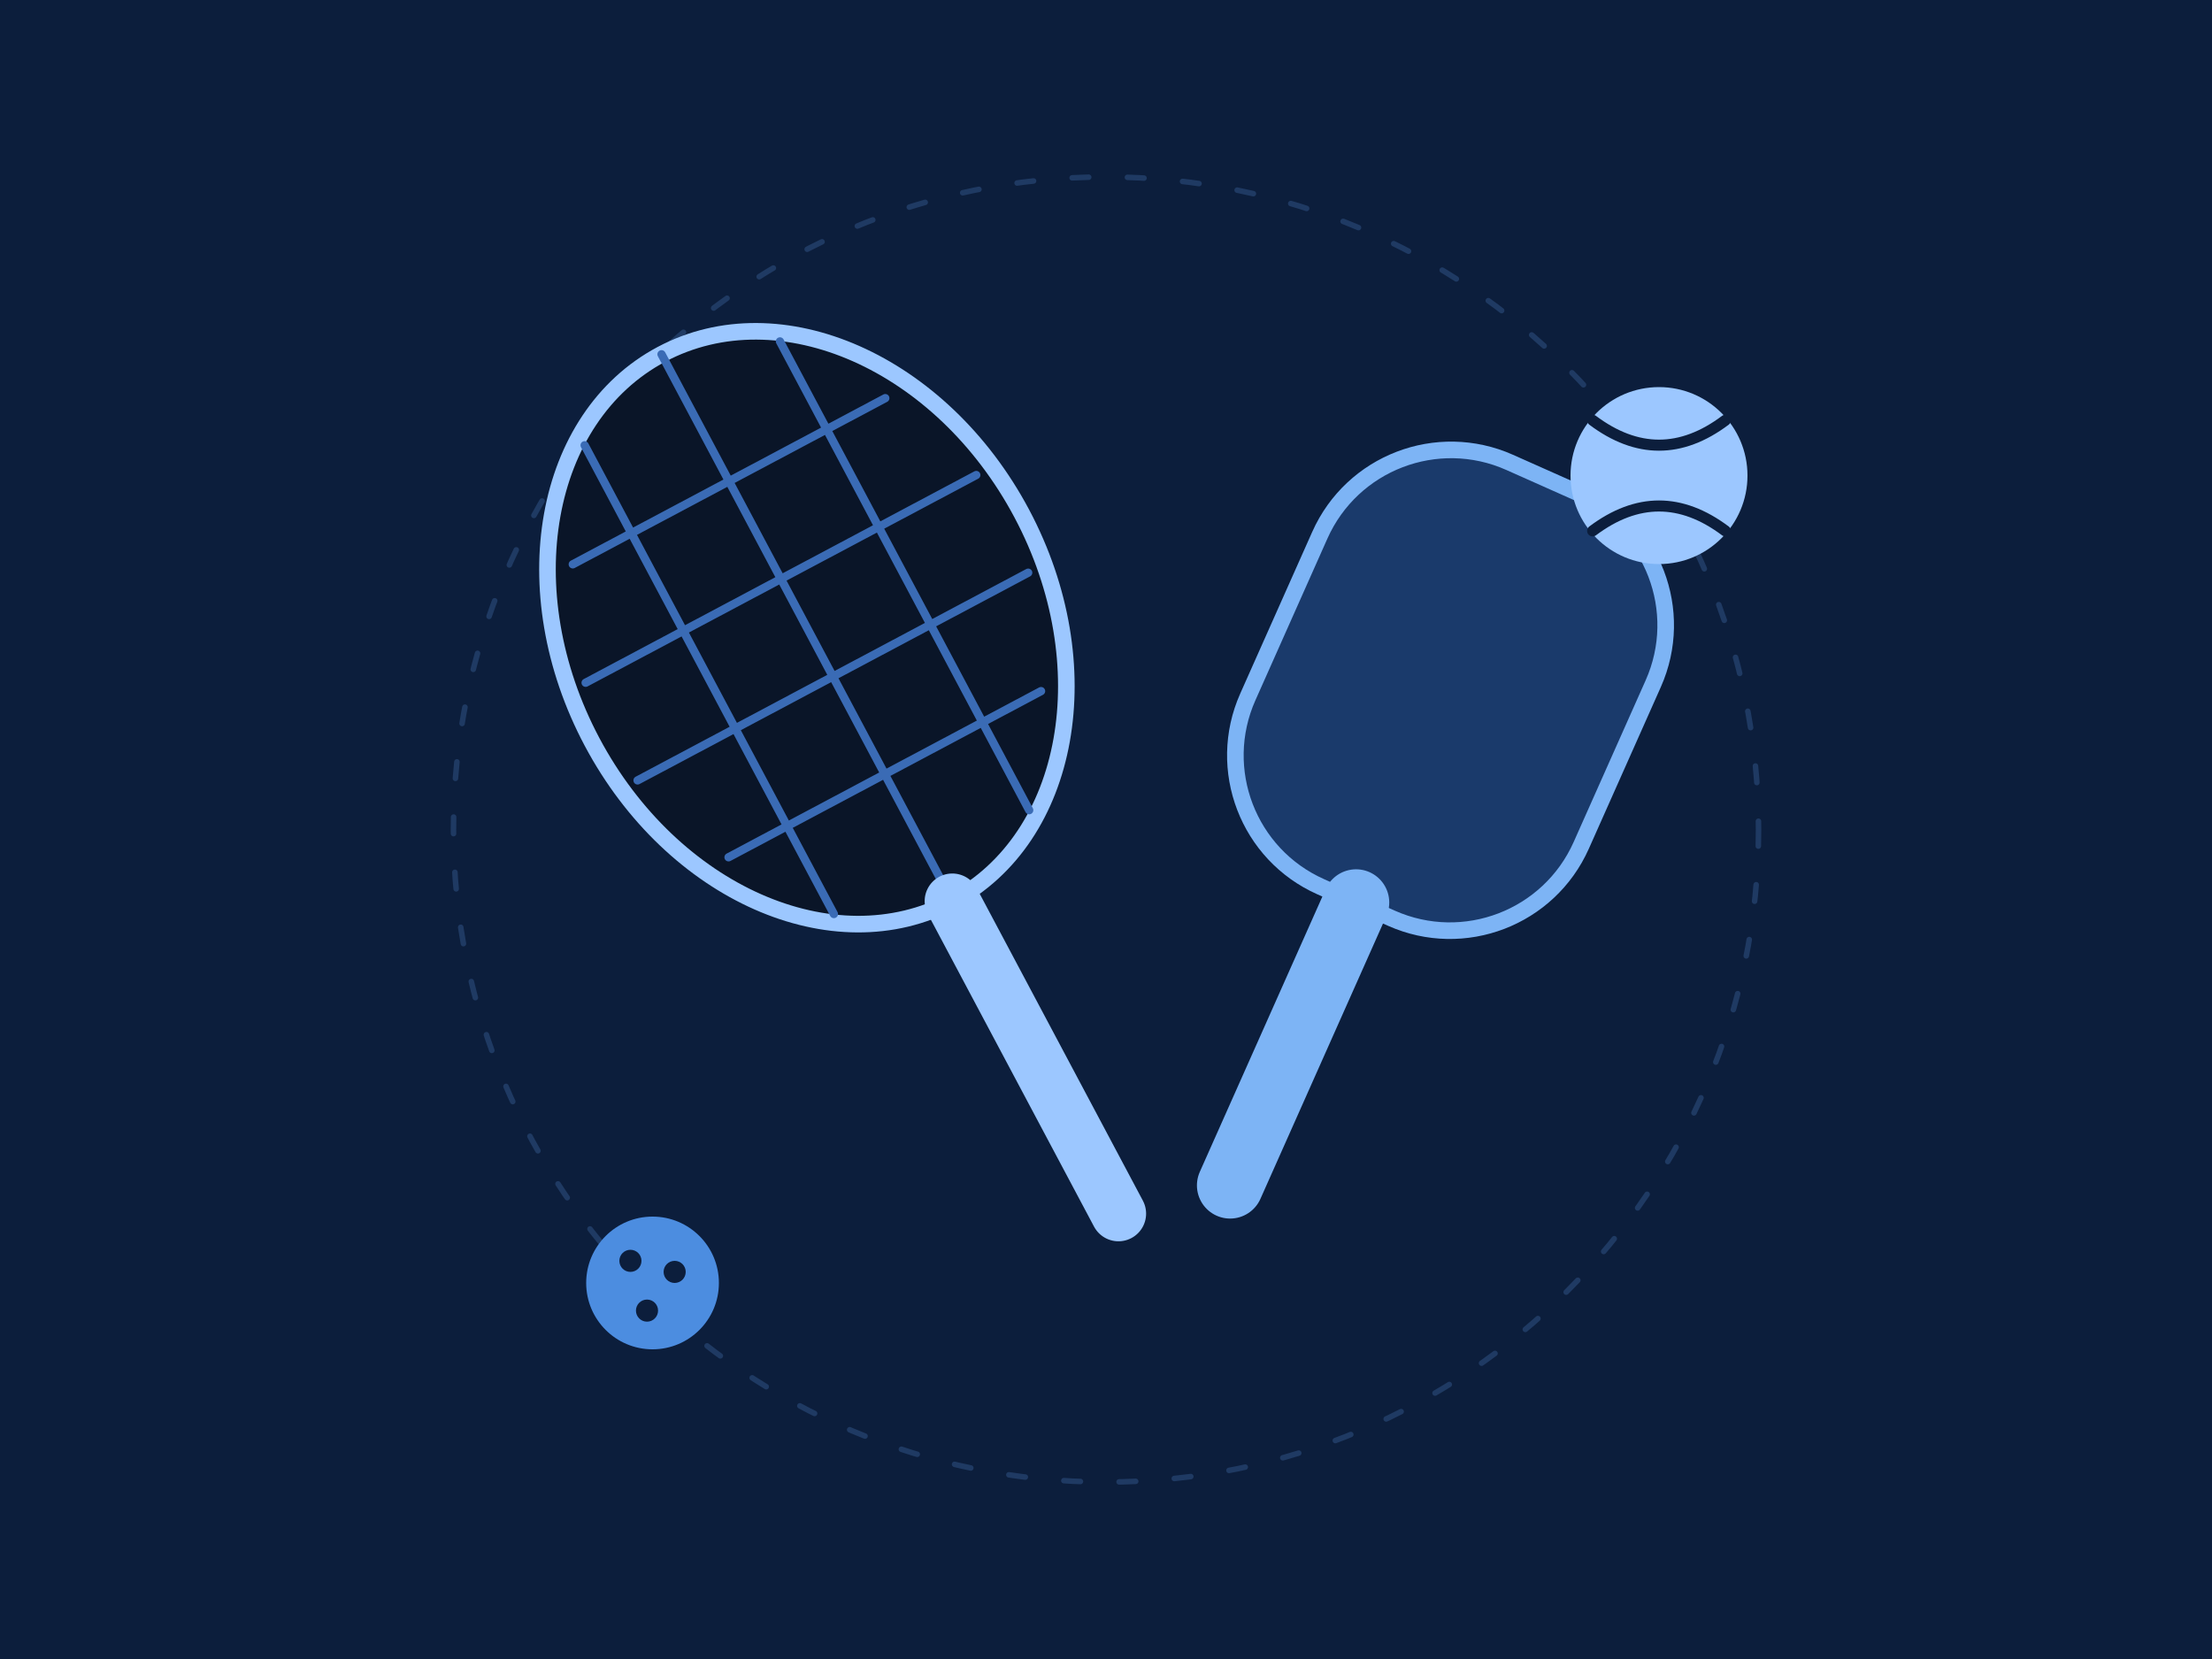
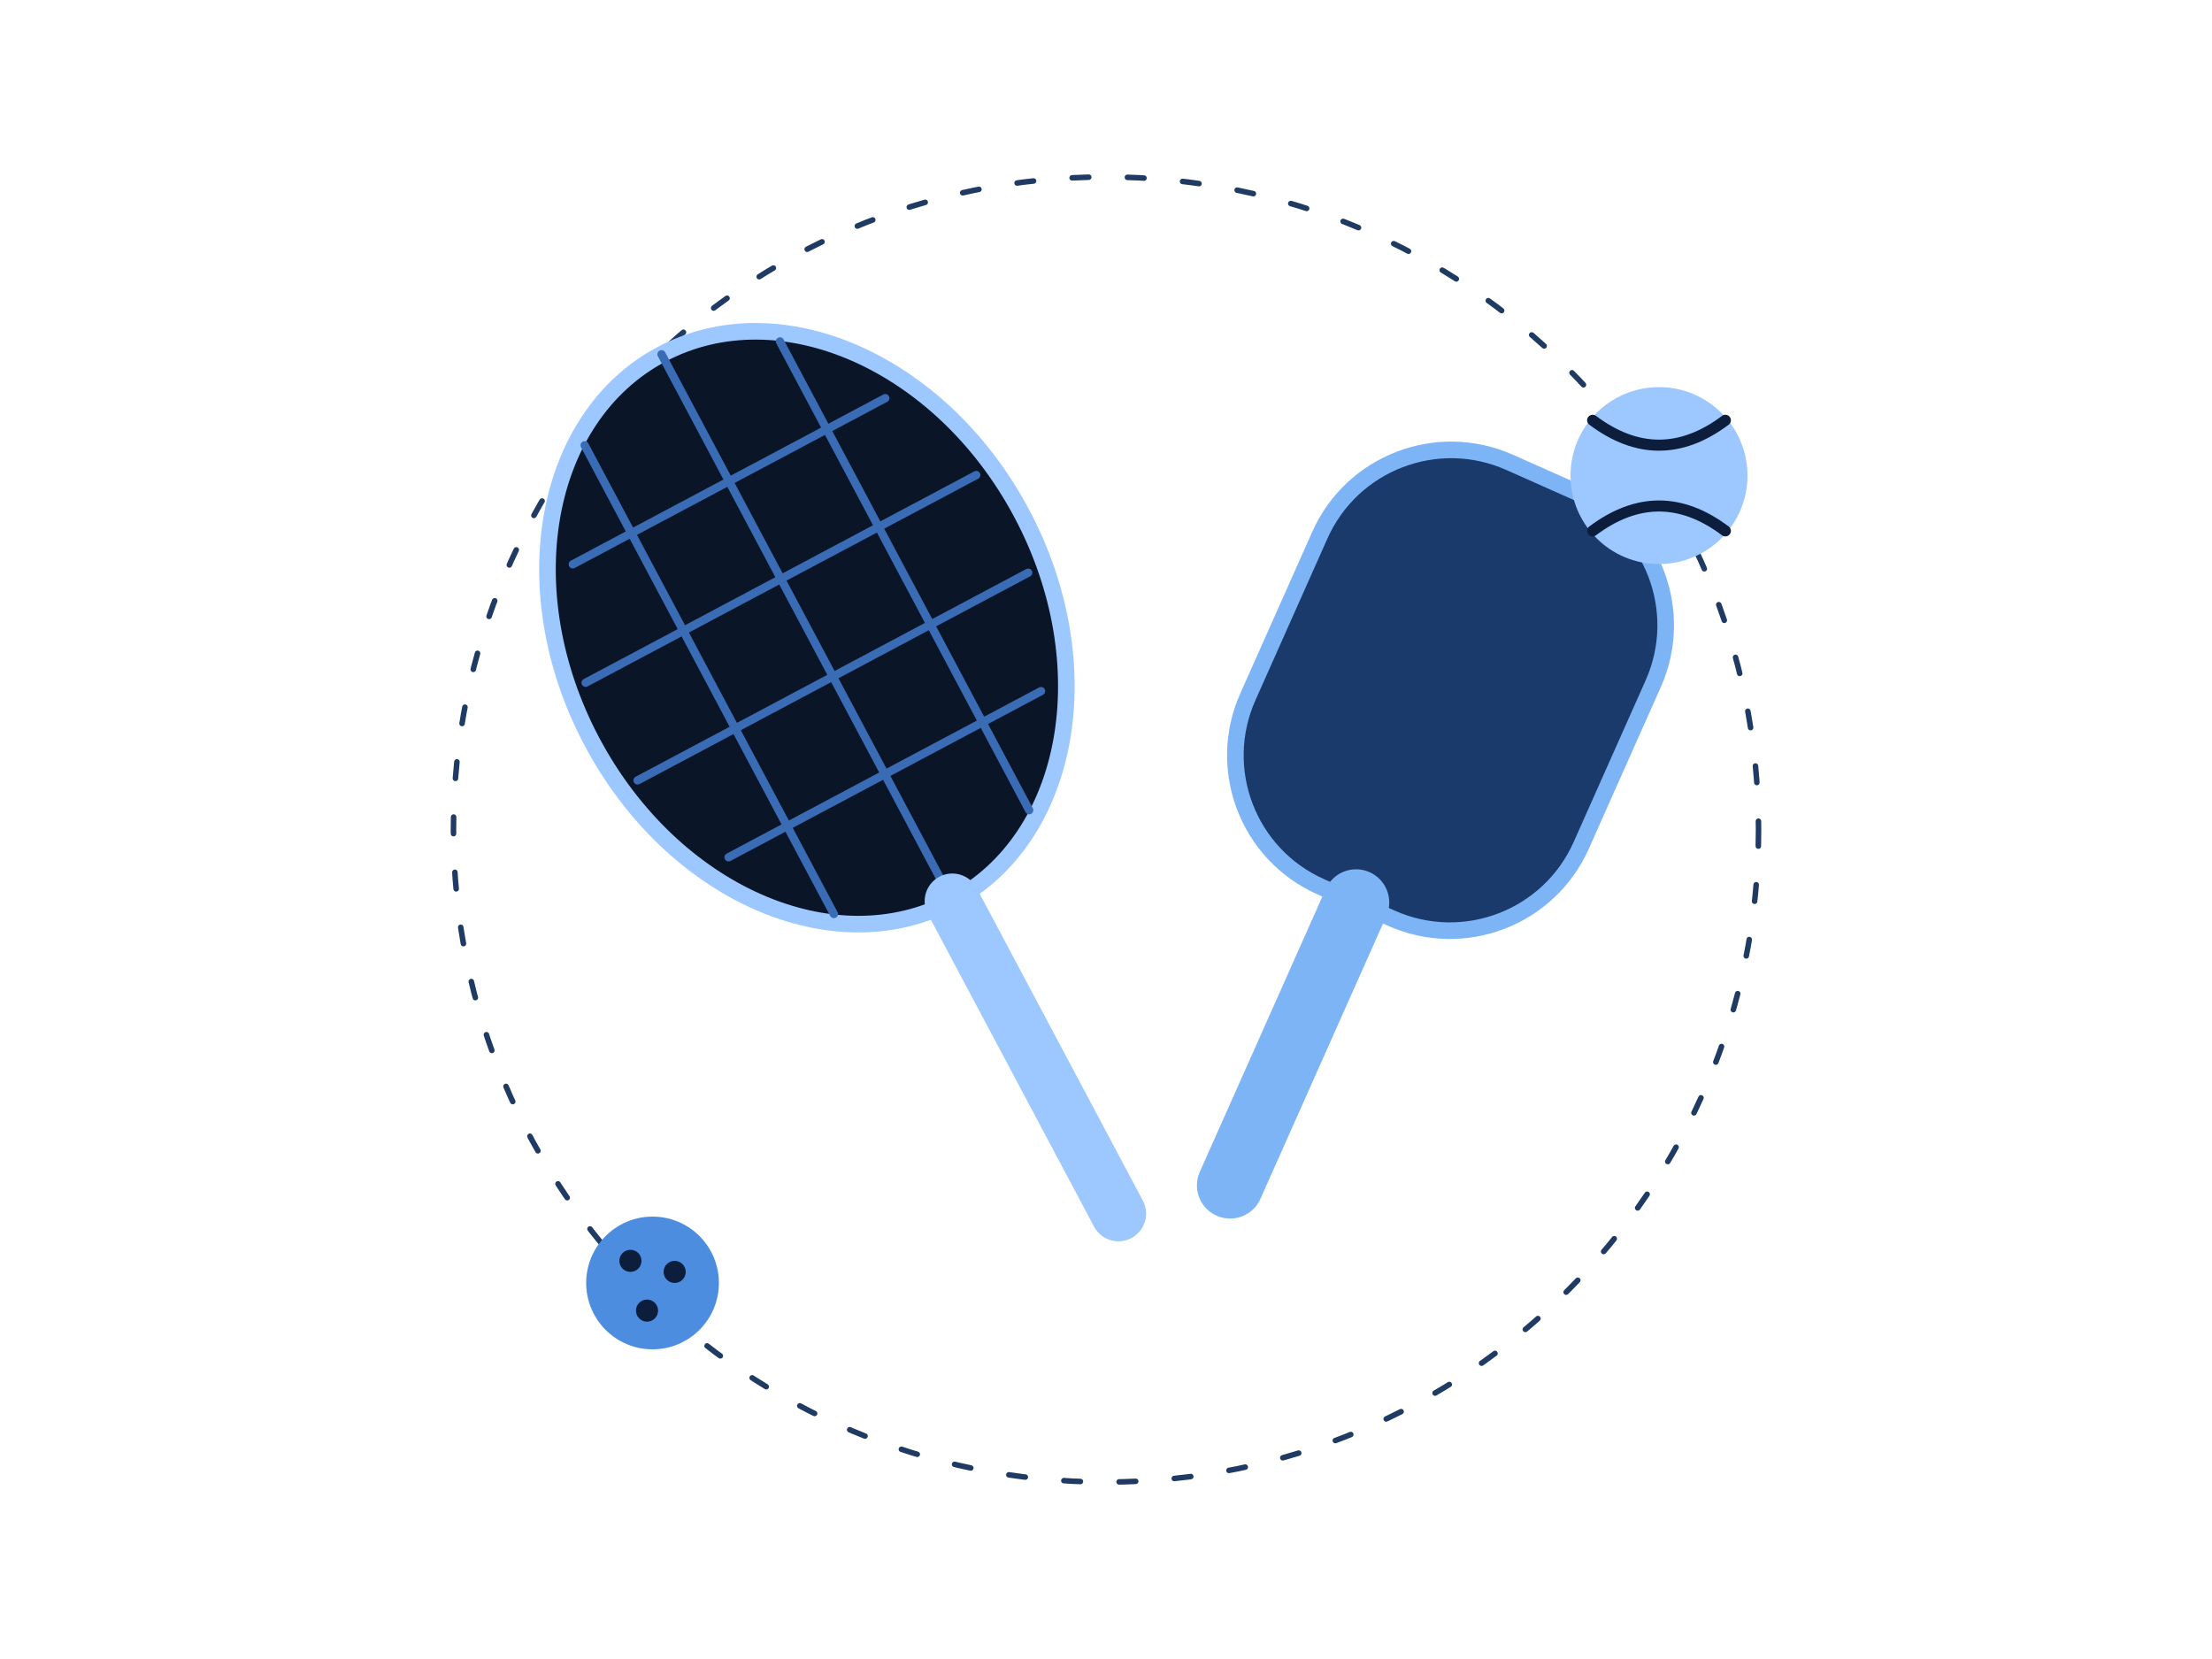
<svg xmlns="http://www.w3.org/2000/svg" viewBox="0 0 400 300" fill="none" stroke-linecap="round" stroke-linejoin="round">
-   <rect width="400" height="300" fill="#0C1E3C" />
  <circle cx="200" cy="150" r="118" stroke="#1F3A63" stroke-dasharray="3 7" />
  <g transform="rotate(-28 160 140)">
    <ellipse cx="160" cy="110" rx="44" ry="56" fill="#0A1528" stroke="#9CC7FF" stroke-width="3" />
    <path d="M128 80h64M120 100h80M120 120h80M128 140h64M140 62v96M160 54v112M180 62v96" stroke="#3A6BB5" stroke-width="1.5" />
    <path d="M160 166v64" stroke="#9CC7FF" stroke-width="10" />
  </g>
  <g transform="rotate(24 250 150)">
    <rect x="218" y="80" width="66" height="84" rx="26" fill="#1A3A6B" stroke="#7DB4F5" stroke-width="3" />
    <path d="M251 164v56" stroke="#7DB4F5" stroke-width="12" />
  </g>
  <circle cx="300" cy="86" r="16" fill="#9CC7FF" />
  <path d="M288 76c8 6 16 6 24 0M288 96c8-6 16-6 24 0" stroke="#0C1E3C" stroke-width="2" />
  <circle cx="118" cy="232" r="12" fill="#4C8DE0" />
  <g fill="#0C1E3C">
    <circle cx="114" cy="228" r="2" />
    <circle cx="122" cy="230" r="2" />
    <circle cx="117" cy="237" r="2" />
  </g>
</svg>
